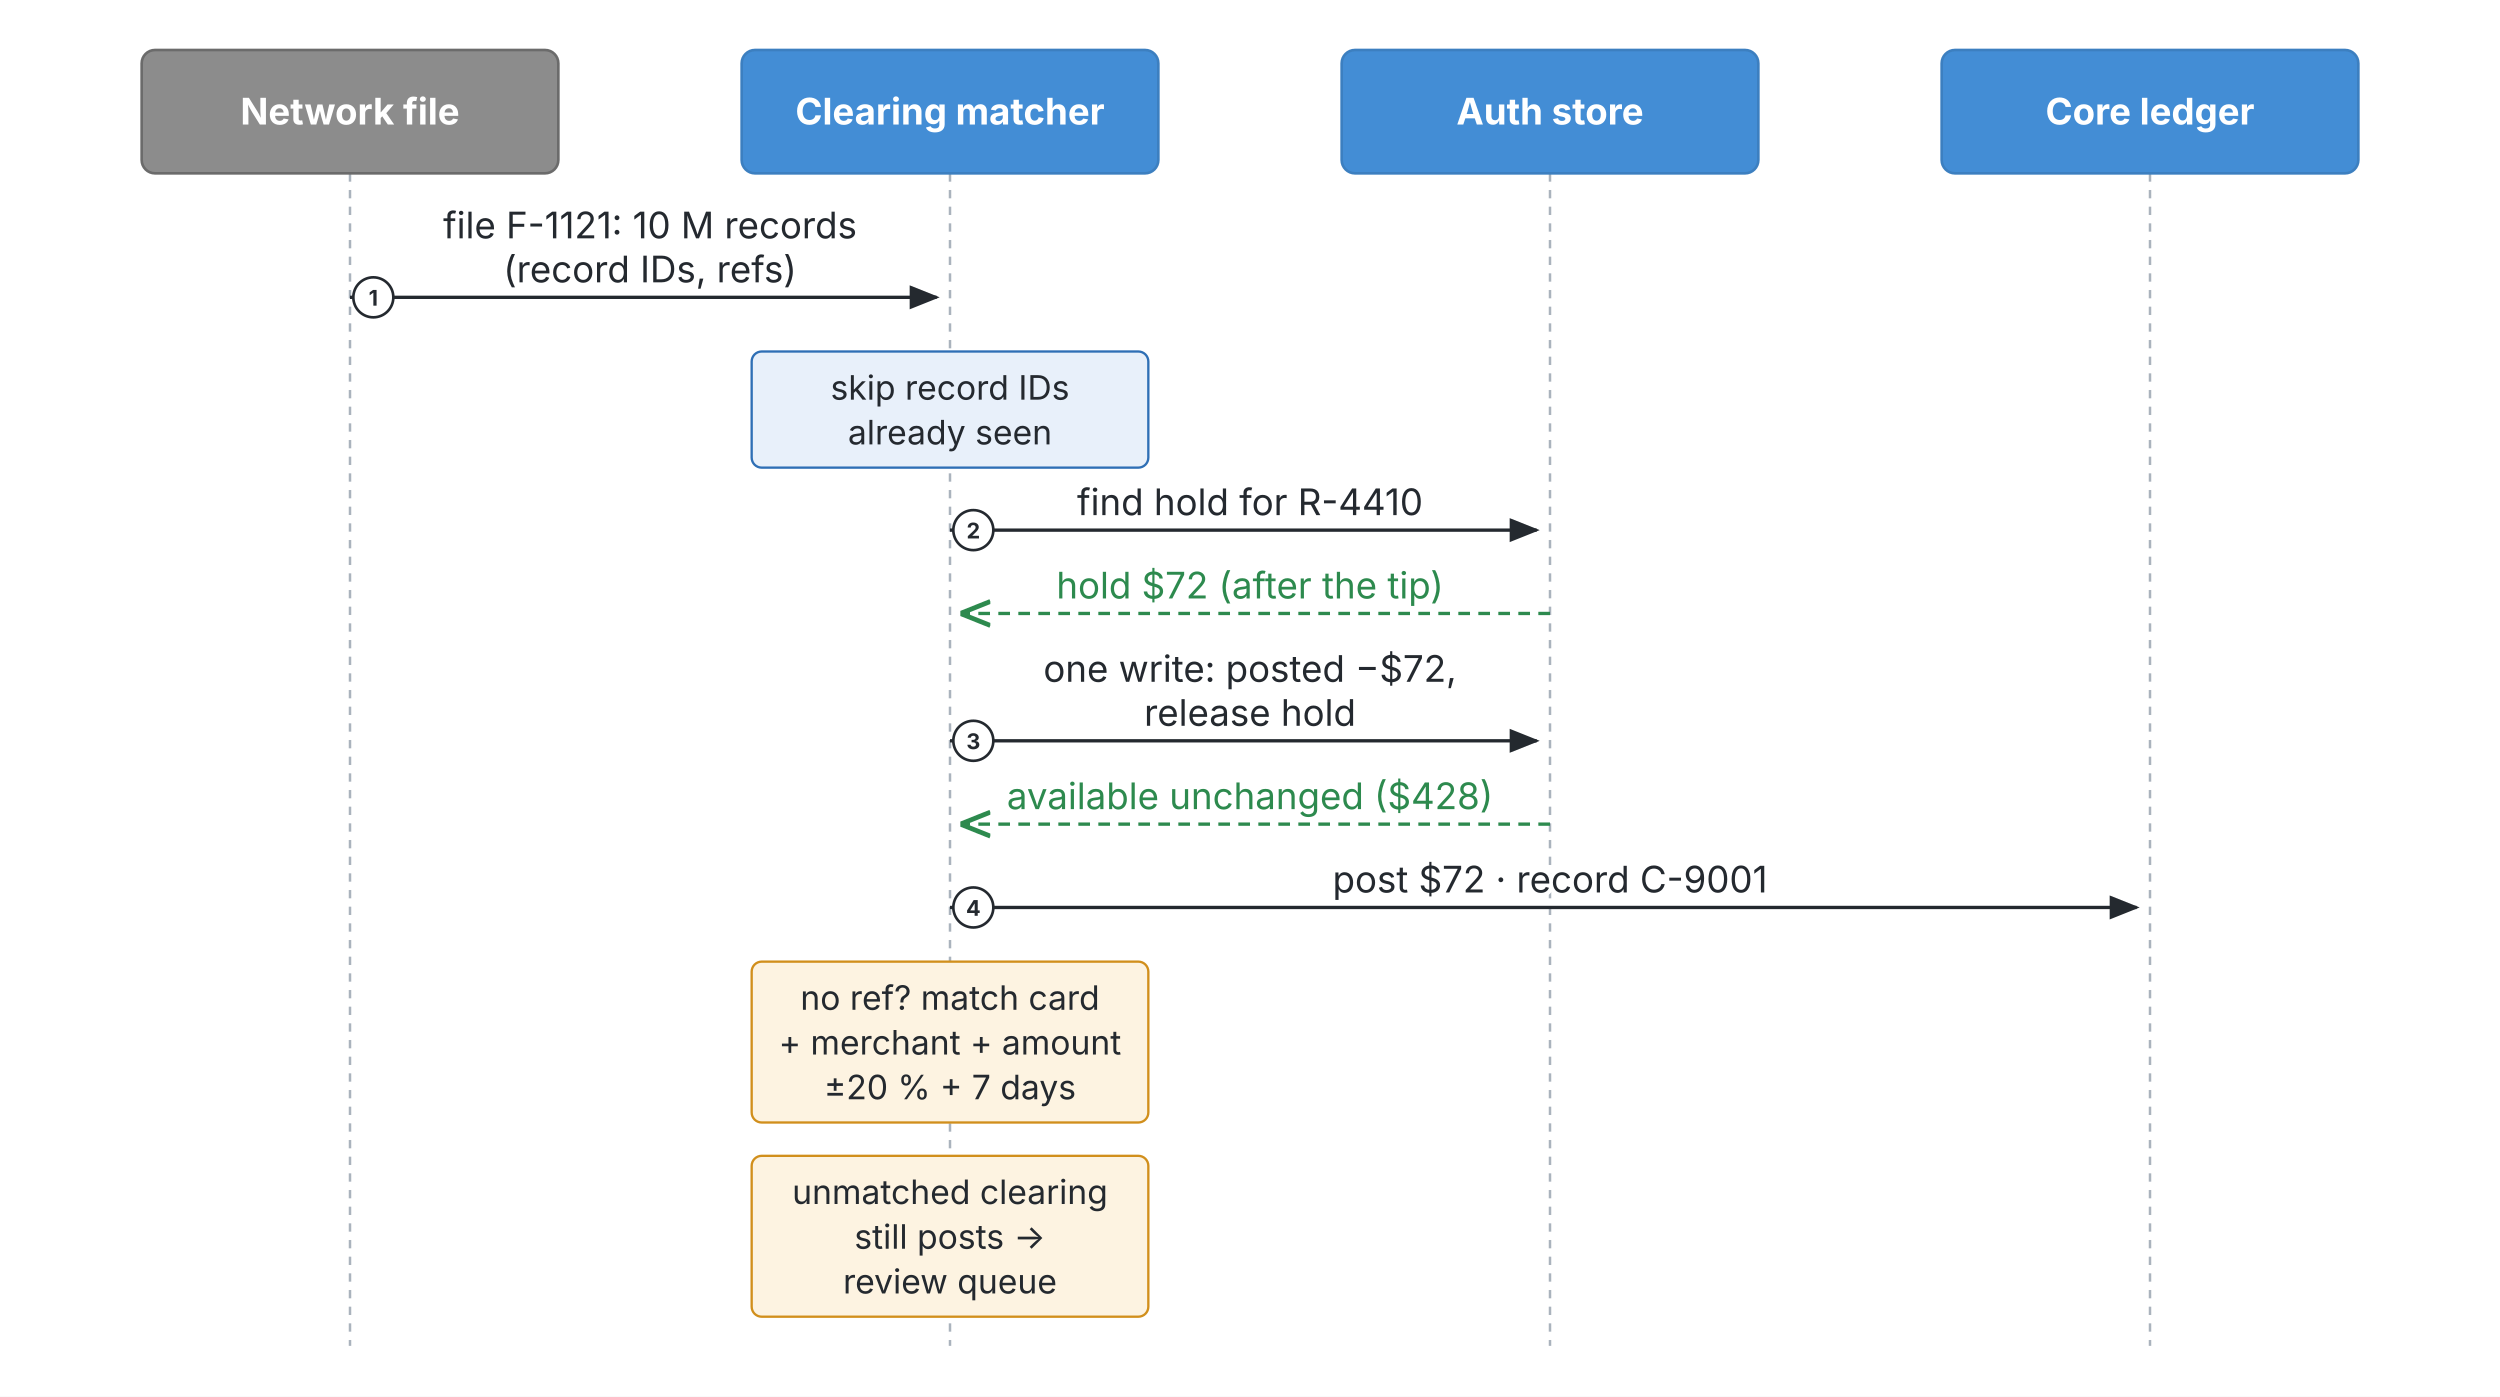
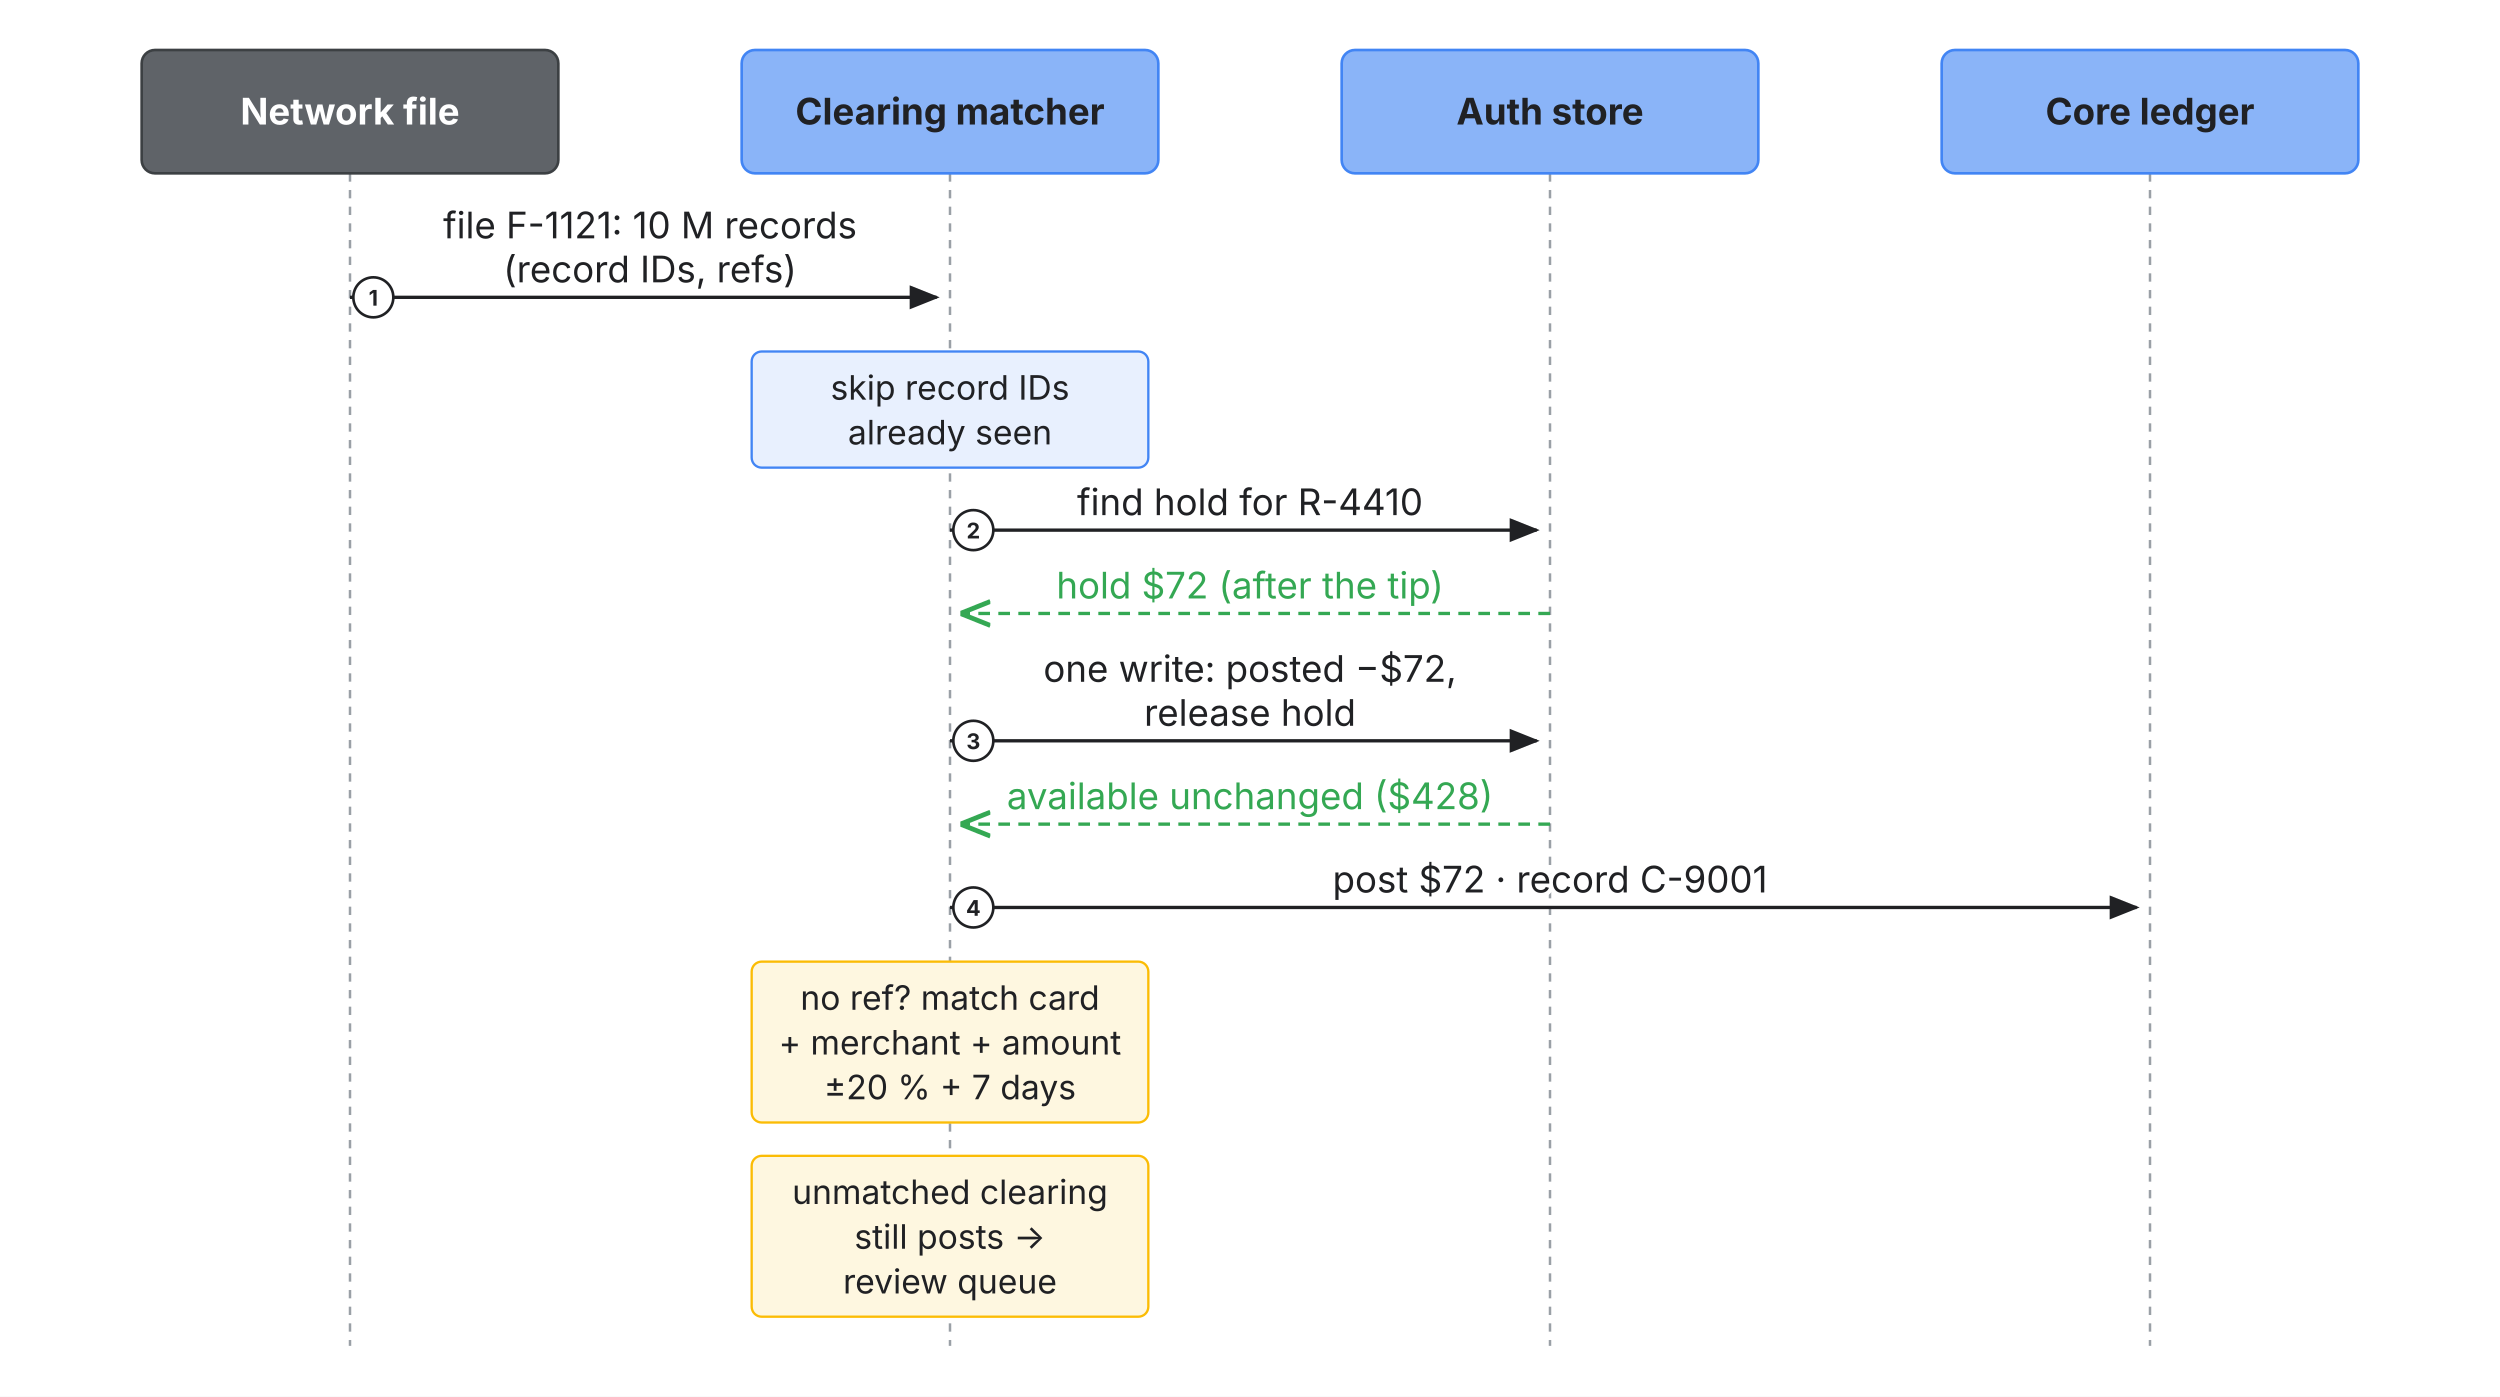
<svg xmlns="http://www.w3.org/2000/svg" class="seq" viewBox="0 0 1500 838" width="1500" height="838">
  <defs>
-     <marker id="sq-f-c8341f" viewBox="0 0 10 10" refX="9" refY="5" markerWidth="9" markerHeight="9" orient="auto">
-       <path d="M0,1 L10,5 L0,9 z" fill="#c8341f" />
+     <marker id="sq-f-ea4335" viewBox="0 0 10 10" refX="9" refY="5" markerWidth="9" markerHeight="9" orient="auto">
+       <path d="M0,1 L10,5 L0,9 z" fill="#ea4335" />
    </marker>
-     <marker id="sq-o-c8341f" viewBox="0 0 10 10" refX="9" refY="5" markerWidth="9" markerHeight="9" orient="auto">
-       <path d="M0,1 L10,5 L0,9" fill="none" stroke="#c8341f" stroke-width="1.6" />
+     <marker id="sq-o-ea4335" viewBox="0 0 10 10" refX="9" refY="5" markerWidth="9" markerHeight="9" orient="auto">
+       <path d="M0,1 L10,5 L0,9" fill="none" stroke="#ea4335" stroke-width="1.6" />
    </marker>
-     <marker id="sq-f-24292f" viewBox="0 0 10 10" refX="9" refY="5" markerWidth="9" markerHeight="9" orient="auto">
-       <path d="M0,1 L10,5 L0,9 z" fill="#24292f" />
+     <marker id="sq-f-202124" viewBox="0 0 10 10" refX="9" refY="5" markerWidth="9" markerHeight="9" orient="auto">
+       <path d="M0,1 L10,5 L0,9 z" fill="#202124" />
    </marker>
-     <marker id="sq-o-24292f" viewBox="0 0 10 10" refX="9" refY="5" markerWidth="9" markerHeight="9" orient="auto">
-       <path d="M0,1 L10,5 L0,9" fill="none" stroke="#24292f" stroke-width="1.6" />
+     <marker id="sq-o-202124" viewBox="0 0 10 10" refX="9" refY="5" markerWidth="9" markerHeight="9" orient="auto">
+       <path d="M0,1 L10,5 L0,9" fill="none" stroke="#202124" stroke-width="1.6" />
    </marker>
-     <marker id="sq-f-2d8a4e" viewBox="0 0 10 10" refX="9" refY="5" markerWidth="9" markerHeight="9" orient="auto">
-       <path d="M0,1 L10,5 L0,9 z" fill="#2d8a4e" />
+     <marker id="sq-f-34a853" viewBox="0 0 10 10" refX="9" refY="5" markerWidth="9" markerHeight="9" orient="auto">
+       <path d="M0,1 L10,5 L0,9 z" fill="#34a853" />
    </marker>
-     <marker id="sq-o-2d8a4e" viewBox="0 0 10 10" refX="9" refY="5" markerWidth="9" markerHeight="9" orient="auto">
-       <path d="M0,1 L10,5 L0,9" fill="none" stroke="#2d8a4e" stroke-width="1.6" />
+     <marker id="sq-o-34a853" viewBox="0 0 10 10" refX="9" refY="5" markerWidth="9" markerHeight="9" orient="auto">
+       <path d="M0,1 L10,5 L0,9" fill="none" stroke="#34a853" stroke-width="1.6" />
    </marker>
  </defs>
  <rect width="1500" height="838" fill="#ffffff" />
-   <line x1="210.0" y1="104" x2="210.0" y2="807.52" stroke="#aab3bd" stroke-width="1.5" stroke-dasharray="5 5" />
-   <rect x="85.0" y="30" width="250" height="74" rx="8" fill="#8c8c8c" stroke="#6b6b6b" stroke-width="1.6" />
-   <text x="210.0" y="74.7" text-anchor="middle" font-family="Inter, Helvetica, Arial, sans-serif" font-size="22" font-weight="700" fill="#ffffff">Network file</text>
-   <line x1="570.0" y1="104" x2="570.0" y2="807.52" stroke="#aab3bd" stroke-width="1.5" stroke-dasharray="5 5" />
-   <rect x="445.0" y="30" width="250" height="74" rx="8" fill="#438dd5" stroke="#3c7fc0" stroke-width="1.6" />
-   <text x="570.0" y="74.7" text-anchor="middle" font-family="Inter, Helvetica, Arial, sans-serif" font-size="22" font-weight="700" fill="#ffffff">Clearing matcher</text>
-   <line x1="930.0" y1="104" x2="930.0" y2="807.52" stroke="#aab3bd" stroke-width="1.5" stroke-dasharray="5 5" />
-   <rect x="805.0" y="30" width="250" height="74" rx="8" fill="#438dd5" stroke="#3c7fc0" stroke-width="1.6" />
-   <text x="930.0" y="74.7" text-anchor="middle" font-family="Inter, Helvetica, Arial, sans-serif" font-size="22" font-weight="700" fill="#ffffff">Auth store</text>
-   <line x1="1290.0" y1="104" x2="1290.0" y2="807.52" stroke="#aab3bd" stroke-width="1.5" stroke-dasharray="5 5" />
-   <rect x="1165.0" y="30" width="250" height="74" rx="8" fill="#438dd5" stroke="#3c7fc0" stroke-width="1.6" />
-   <text x="1290.0" y="74.7" text-anchor="middle" font-family="Inter, Helvetica, Arial, sans-serif" font-size="22" font-weight="700" fill="#ffffff">Core ledger</text>
-   <line x1="210.0" y1="178.4" x2="562.0" y2="178.4" stroke="#24292f" stroke-width="2" marker-end="url(#sq-f-24292f)" />
-   <circle cx="224.0" cy="178.4" r="12" fill="#ffffff" stroke="#24292f" stroke-width="1.6" />
-   <text x="224.0" y="183.4" text-anchor="middle" font-family="Inter, Helvetica, Arial, sans-serif" font-size="13" font-weight="700" fill="#24292f">1</text>
-   <text x="390.0" y="143.0" text-anchor="middle" font-family="Inter, Helvetica, Arial, sans-serif" font-size="22" fill="#24292f" font-weight="400" paint-order="stroke" stroke="#ffffff" stroke-width="5" stroke-linejoin="round">file F-1121: 10 M records</text>
-   <text x="390.0" y="169.4" text-anchor="middle" font-family="Inter, Helvetica, Arial, sans-serif" font-size="22" fill="#24292f" font-weight="400" paint-order="stroke" stroke="#ffffff" stroke-width="5" stroke-linejoin="round">(record IDs, refs)</text>
-   <rect x="451.0" y="210.9" width="238.0" height="69.68" rx="6" fill="#e8f0fa" stroke="#2f6fb5" stroke-width="1.4" />
-   <text x="570.0" y="239.8" text-anchor="middle" font-family="Inter, Helvetica, Arial, sans-serif" font-size="20.2" fill="#24292f">skip record IDs</text>
-   <text x="570.0" y="266.64" text-anchor="middle" font-family="Inter, Helvetica, Arial, sans-serif" font-size="20.2" fill="#24292f">already seen</text>
-   <line x1="570.0" y1="318.08" x2="922.0" y2="318.08" stroke="#24292f" stroke-width="2" marker-end="url(#sq-f-24292f)" />
-   <circle cx="584.0" cy="318.08" r="12" fill="#ffffff" stroke="#24292f" stroke-width="1.6" />
-   <text x="584.0" y="323.08" text-anchor="middle" font-family="Inter, Helvetica, Arial, sans-serif" font-size="13" font-weight="700" fill="#24292f">2</text>
-   <text x="750.0" y="309.08" text-anchor="middle" font-family="Inter, Helvetica, Arial, sans-serif" font-size="22" fill="#24292f" font-weight="400" paint-order="stroke" stroke="#ffffff" stroke-width="5" stroke-linejoin="round">find hold for R-4410</text>
-   <line x1="930.0" y1="368.08" x2="578.0" y2="368.08" stroke="#2d8a4e" stroke-width="2" stroke-dasharray="7 5" marker-end="url(#sq-o-2d8a4e)" />
-   <text x="750.0" y="359.08" text-anchor="middle" font-family="Inter, Helvetica, Arial, sans-serif" font-size="22" fill="#2d8a4e" font-weight="400" paint-order="stroke" stroke="#ffffff" stroke-width="5" stroke-linejoin="round">hold $72 (after the tip)</text>
-   <line x1="570.0" y1="444.48" x2="922.0" y2="444.48" stroke="#24292f" stroke-width="2" marker-end="url(#sq-f-24292f)" />
-   <circle cx="584.0" cy="444.48" r="12" fill="#ffffff" stroke="#24292f" stroke-width="1.6" />
-   <text x="584.0" y="449.48" text-anchor="middle" font-family="Inter, Helvetica, Arial, sans-serif" font-size="13" font-weight="700" fill="#24292f">3</text>
-   <text x="750.0" y="409.08" text-anchor="middle" font-family="Inter, Helvetica, Arial, sans-serif" font-size="22" fill="#24292f" font-weight="400" paint-order="stroke" stroke="#ffffff" stroke-width="5" stroke-linejoin="round">one write: posted −$72,</text>
-   <text x="750.0" y="435.48" text-anchor="middle" font-family="Inter, Helvetica, Arial, sans-serif" font-size="22" fill="#24292f" font-weight="400" paint-order="stroke" stroke="#ffffff" stroke-width="5" stroke-linejoin="round">release hold</text>
-   <line x1="930.0" y1="494.48" x2="578.0" y2="494.48" stroke="#2d8a4e" stroke-width="2" stroke-dasharray="7 5" marker-end="url(#sq-o-2d8a4e)" />
-   <text x="750.0" y="485.48" text-anchor="middle" font-family="Inter, Helvetica, Arial, sans-serif" font-size="22" fill="#2d8a4e" font-weight="400" paint-order="stroke" stroke="#ffffff" stroke-width="5" stroke-linejoin="round">available unchanged ($428)</text>
-   <line x1="570.0" y1="544.48" x2="1282.0" y2="544.48" stroke="#24292f" stroke-width="2" marker-end="url(#sq-f-24292f)" />
-   <circle cx="584.0" cy="544.48" r="12" fill="#ffffff" stroke="#24292f" stroke-width="1.6" />
-   <text x="584.0" y="549.48" text-anchor="middle" font-family="Inter, Helvetica, Arial, sans-serif" font-size="13" font-weight="700" fill="#24292f">4</text>
-   <text x="930.0" y="535.48" text-anchor="middle" font-family="Inter, Helvetica, Arial, sans-serif" font-size="22" fill="#24292f" font-weight="400" paint-order="stroke" stroke="#ffffff" stroke-width="5" stroke-linejoin="round">post $72 · record C-9001</text>
-   <rect x="451.0" y="576.98" width="238.0" height="96.52" rx="6" fill="#fdf3e1" stroke="#d18f1c" stroke-width="1.4" />
-   <text x="570.0" y="605.88" text-anchor="middle" font-family="Inter, Helvetica, Arial, sans-serif" font-size="20.2" fill="#24292f">no ref? match card</text>
-   <text x="570.0" y="632.72" text-anchor="middle" font-family="Inter, Helvetica, Arial, sans-serif" font-size="20.2" fill="#24292f">+ merchant + amount</text>
-   <text x="570.0" y="659.56" text-anchor="middle" font-family="Inter, Helvetica, Arial, sans-serif" font-size="20.2" fill="#24292f">±20 % + 7 days</text>
-   <rect x="451.0" y="693.5" width="238.0" height="96.52" rx="6" fill="#fdf3e1" stroke="#d18f1c" stroke-width="1.4" />
-   <text x="570.0" y="722.4" text-anchor="middle" font-family="Inter, Helvetica, Arial, sans-serif" font-size="20.2" fill="#24292f">unmatched clearing</text>
-   <text x="570.0" y="749.24" text-anchor="middle" font-family="Inter, Helvetica, Arial, sans-serif" font-size="20.2" fill="#24292f">still posts →</text>
-   <text x="570.0" y="776.08" text-anchor="middle" font-family="Inter, Helvetica, Arial, sans-serif" font-size="20.2" fill="#24292f">review queue</text>
+   <g data-k="p:nf">
+     <line x1="210.0" y1="104" x2="210.0" y2="807.52" stroke="#9aa0a6" stroke-width="1.5" stroke-dasharray="5 5" />
+     <rect x="85.0" y="30" width="250" height="74" rx="8" fill="#5f6368" stroke="#3c4043" stroke-width="1.6" />
+     <text x="210.0" y="74.7" text-anchor="middle" font-family="Inter, Roboto, sans-serif" font-size="22" font-weight="700" fill="#ffffff">Network file</text>
+   </g>
+   <g data-k="p:cm">
+     <line x1="570.0" y1="104" x2="570.0" y2="807.52" stroke="#9aa0a6" stroke-width="1.5" stroke-dasharray="5 5" />
+     <rect x="445.0" y="30" width="250" height="74" rx="8" fill="#8ab4f8" stroke="#4285f4" stroke-width="1.6" />
+     <text x="570.0" y="74.7" text-anchor="middle" font-family="Inter, Roboto, sans-serif" font-size="22" font-weight="700" fill="#202124">Clearing matcher</text>
+   </g>
+   <g data-k="p:as">
+     <line x1="930.0" y1="104" x2="930.0" y2="807.52" stroke="#9aa0a6" stroke-width="1.5" stroke-dasharray="5 5" />
+     <rect x="805.0" y="30" width="250" height="74" rx="8" fill="#8ab4f8" stroke="#4285f4" stroke-width="1.6" />
+     <text x="930.0" y="74.7" text-anchor="middle" font-family="Inter, Roboto, sans-serif" font-size="22" font-weight="700" fill="#202124">Auth store</text>
+   </g>
+   <g data-k="p:cl">
+     <line x1="1290.0" y1="104" x2="1290.0" y2="807.52" stroke="#9aa0a6" stroke-width="1.5" stroke-dasharray="5 5" />
+     <rect x="1165.0" y="30" width="250" height="74" rx="8" fill="#8ab4f8" stroke="#4285f4" stroke-width="1.6" />
+     <text x="1290.0" y="74.7" text-anchor="middle" font-family="Inter, Roboto, sans-serif" font-size="22" font-weight="700" fill="#202124">Core ledger</text>
+   </g>
+   <g data-k="s:0">
+     <line x1="210.0" y1="178.4" x2="562.0" y2="178.4" stroke="#202124" stroke-width="2" marker-end="url(#sq-f-202124)" />
+     <circle cx="224.0" cy="178.4" r="12" fill="#ffffff" stroke="#202124" stroke-width="1.6" />
+     <text x="224.0" y="183.4" text-anchor="middle" font-family="Inter, Roboto, sans-serif" font-size="13" font-weight="700" fill="#202124">1</text>
+     <text x="390.0" y="143.0" text-anchor="middle" font-family="Inter, Roboto, sans-serif" font-size="22" fill="#202124" font-weight="400" paint-order="stroke" stroke="#ffffff" stroke-width="5" stroke-linejoin="round">file F-1121: 10 M records</text>
+     <text x="390.0" y="169.4" text-anchor="middle" font-family="Inter, Roboto, sans-serif" font-size="22" fill="#202124" font-weight="400" paint-order="stroke" stroke="#ffffff" stroke-width="5" stroke-linejoin="round">(record IDs, refs)</text>
+   </g>
+   <g data-k="s:1">
+     <rect x="451.0" y="210.9" width="238.0" height="69.68" rx="6" fill="#e8f0fe" stroke="#4285f4" stroke-width="1.4" />
+     <text x="570.0" y="239.8" text-anchor="middle" font-family="Inter, Roboto, sans-serif" font-size="20.2" fill="#202124">skip record IDs</text>
+     <text x="570.0" y="266.64" text-anchor="middle" font-family="Inter, Roboto, sans-serif" font-size="20.2" fill="#202124">already seen</text>
+   </g>
+   <g data-k="s:2">
+     <line x1="570.0" y1="318.08" x2="922.0" y2="318.08" stroke="#202124" stroke-width="2" marker-end="url(#sq-f-202124)" />
+     <circle cx="584.0" cy="318.08" r="12" fill="#ffffff" stroke="#202124" stroke-width="1.6" />
+     <text x="584.0" y="323.08" text-anchor="middle" font-family="Inter, Roboto, sans-serif" font-size="13" font-weight="700" fill="#202124">2</text>
+     <text x="750.0" y="309.08" text-anchor="middle" font-family="Inter, Roboto, sans-serif" font-size="22" fill="#202124" font-weight="400" paint-order="stroke" stroke="#ffffff" stroke-width="5" stroke-linejoin="round">find hold for R-4410</text>
+   </g>
+   <g data-k="s:3">
+     <line x1="930.0" y1="368.08" x2="578.0" y2="368.08" stroke="#34a853" stroke-width="2" stroke-dasharray="7 5" marker-end="url(#sq-o-34a853)" />
+     <text x="750.0" y="359.08" text-anchor="middle" font-family="Inter, Roboto, sans-serif" font-size="22" fill="#34a853" font-weight="400" paint-order="stroke" stroke="#ffffff" stroke-width="5" stroke-linejoin="round">hold $72 (after the tip)</text>
+   </g>
+   <g data-k="s:4">
+     <line x1="570.0" y1="444.48" x2="922.0" y2="444.48" stroke="#202124" stroke-width="2" marker-end="url(#sq-f-202124)" />
+     <circle cx="584.0" cy="444.48" r="12" fill="#ffffff" stroke="#202124" stroke-width="1.6" />
+     <text x="584.0" y="449.48" text-anchor="middle" font-family="Inter, Roboto, sans-serif" font-size="13" font-weight="700" fill="#202124">3</text>
+     <text x="750.0" y="409.08" text-anchor="middle" font-family="Inter, Roboto, sans-serif" font-size="22" fill="#202124" font-weight="400" paint-order="stroke" stroke="#ffffff" stroke-width="5" stroke-linejoin="round">one write: posted −$72,</text>
+     <text x="750.0" y="435.48" text-anchor="middle" font-family="Inter, Roboto, sans-serif" font-size="22" fill="#202124" font-weight="400" paint-order="stroke" stroke="#ffffff" stroke-width="5" stroke-linejoin="round">release hold</text>
+   </g>
+   <g data-k="s:5">
+     <line x1="930.0" y1="494.48" x2="578.0" y2="494.48" stroke="#34a853" stroke-width="2" stroke-dasharray="7 5" marker-end="url(#sq-o-34a853)" />
+     <text x="750.0" y="485.48" text-anchor="middle" font-family="Inter, Roboto, sans-serif" font-size="22" fill="#34a853" font-weight="400" paint-order="stroke" stroke="#ffffff" stroke-width="5" stroke-linejoin="round">available unchanged ($428)</text>
+   </g>
+   <g data-k="s:6">
+     <line x1="570.0" y1="544.48" x2="1282.0" y2="544.48" stroke="#202124" stroke-width="2" marker-end="url(#sq-f-202124)" />
+     <circle cx="584.0" cy="544.48" r="12" fill="#ffffff" stroke="#202124" stroke-width="1.6" />
+     <text x="584.0" y="549.48" text-anchor="middle" font-family="Inter, Roboto, sans-serif" font-size="13" font-weight="700" fill="#202124">4</text>
+     <text x="930.0" y="535.48" text-anchor="middle" font-family="Inter, Roboto, sans-serif" font-size="22" fill="#202124" font-weight="400" paint-order="stroke" stroke="#ffffff" stroke-width="5" stroke-linejoin="round">post $72 · record C-9001</text>
+   </g>
+   <g data-k="s:7">
+     <rect x="451.0" y="576.98" width="238.0" height="96.52" rx="6" fill="#fef7e0" stroke="#fbbc05" stroke-width="1.4" />
+     <text x="570.0" y="605.88" text-anchor="middle" font-family="Inter, Roboto, sans-serif" font-size="20.2" fill="#202124">no ref? match card</text>
+     <text x="570.0" y="632.72" text-anchor="middle" font-family="Inter, Roboto, sans-serif" font-size="20.2" fill="#202124">+ merchant + amount</text>
+     <text x="570.0" y="659.56" text-anchor="middle" font-family="Inter, Roboto, sans-serif" font-size="20.2" fill="#202124">±20 % + 7 days</text>
+   </g>
+   <g data-k="s:8">
+     <rect x="451.0" y="693.5" width="238.0" height="96.52" rx="6" fill="#fef7e0" stroke="#fbbc05" stroke-width="1.4" />
+     <text x="570.0" y="722.4" text-anchor="middle" font-family="Inter, Roboto, sans-serif" font-size="20.2" fill="#202124">unmatched clearing</text>
+     <text x="570.0" y="749.24" text-anchor="middle" font-family="Inter, Roboto, sans-serif" font-size="20.2" fill="#202124">still posts →</text>
+     <text x="570.0" y="776.08" text-anchor="middle" font-family="Inter, Roboto, sans-serif" font-size="20.2" fill="#202124">review queue</text>
+   </g>
</svg>
